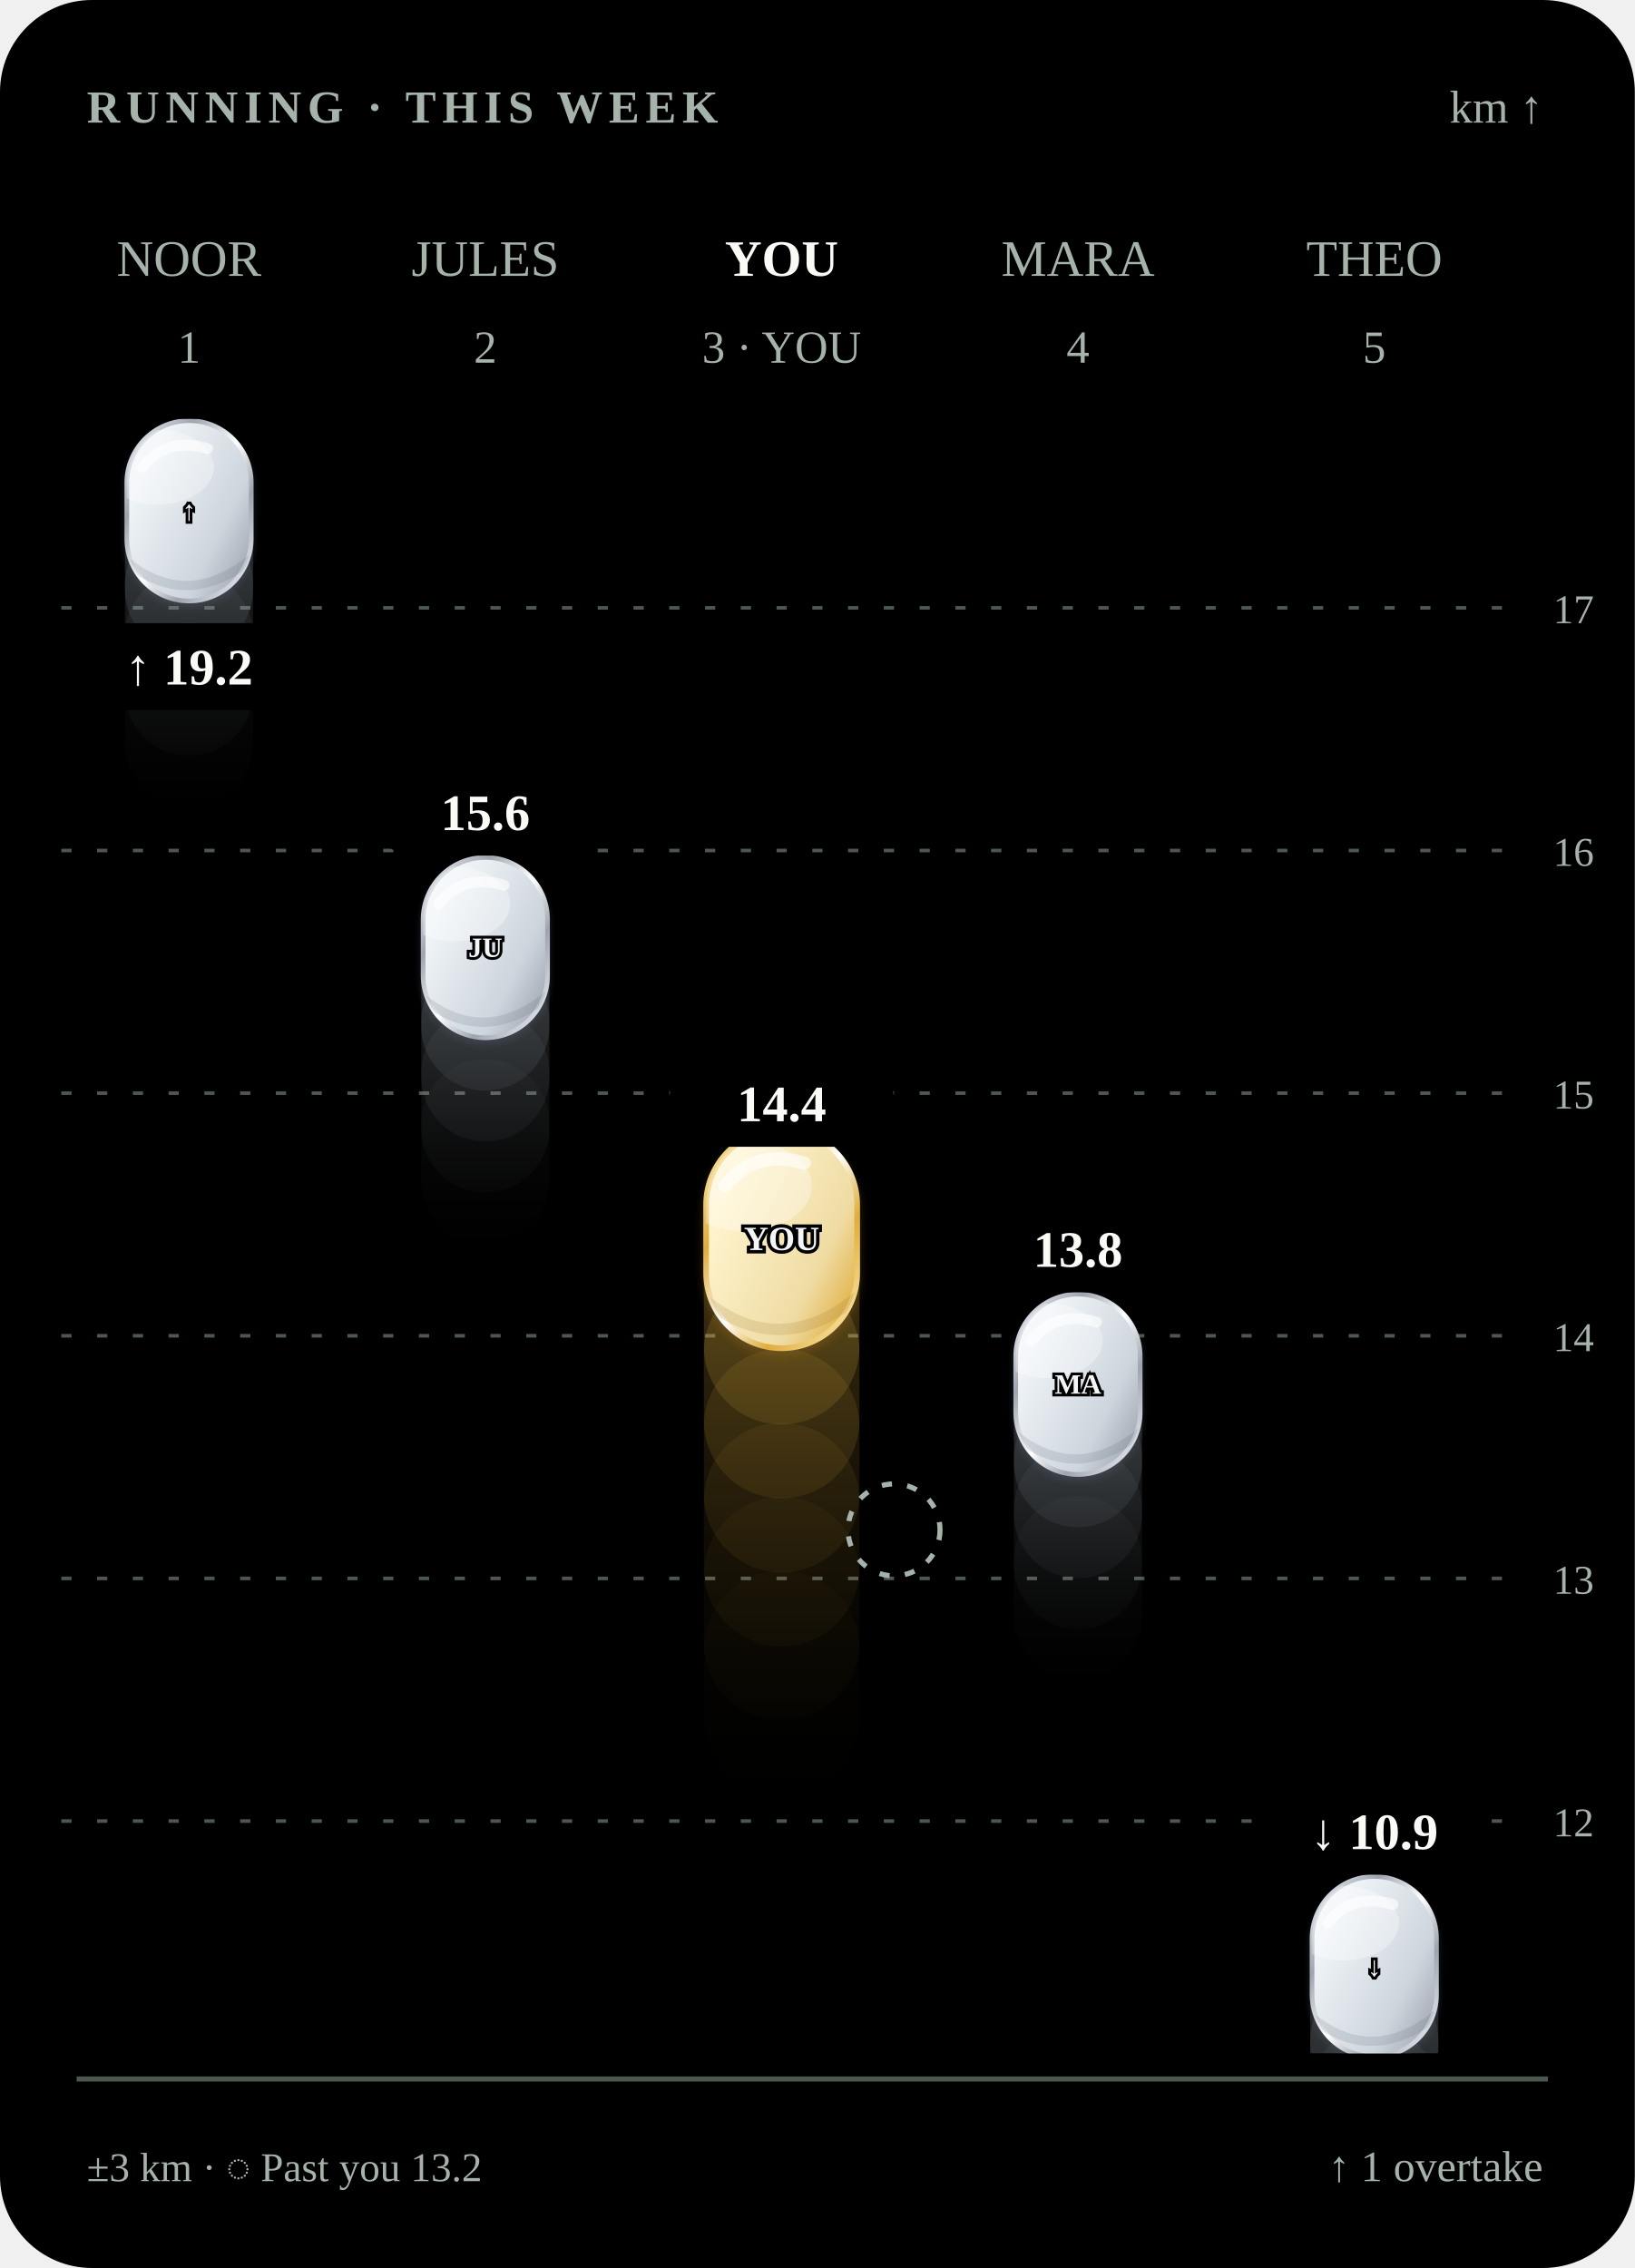
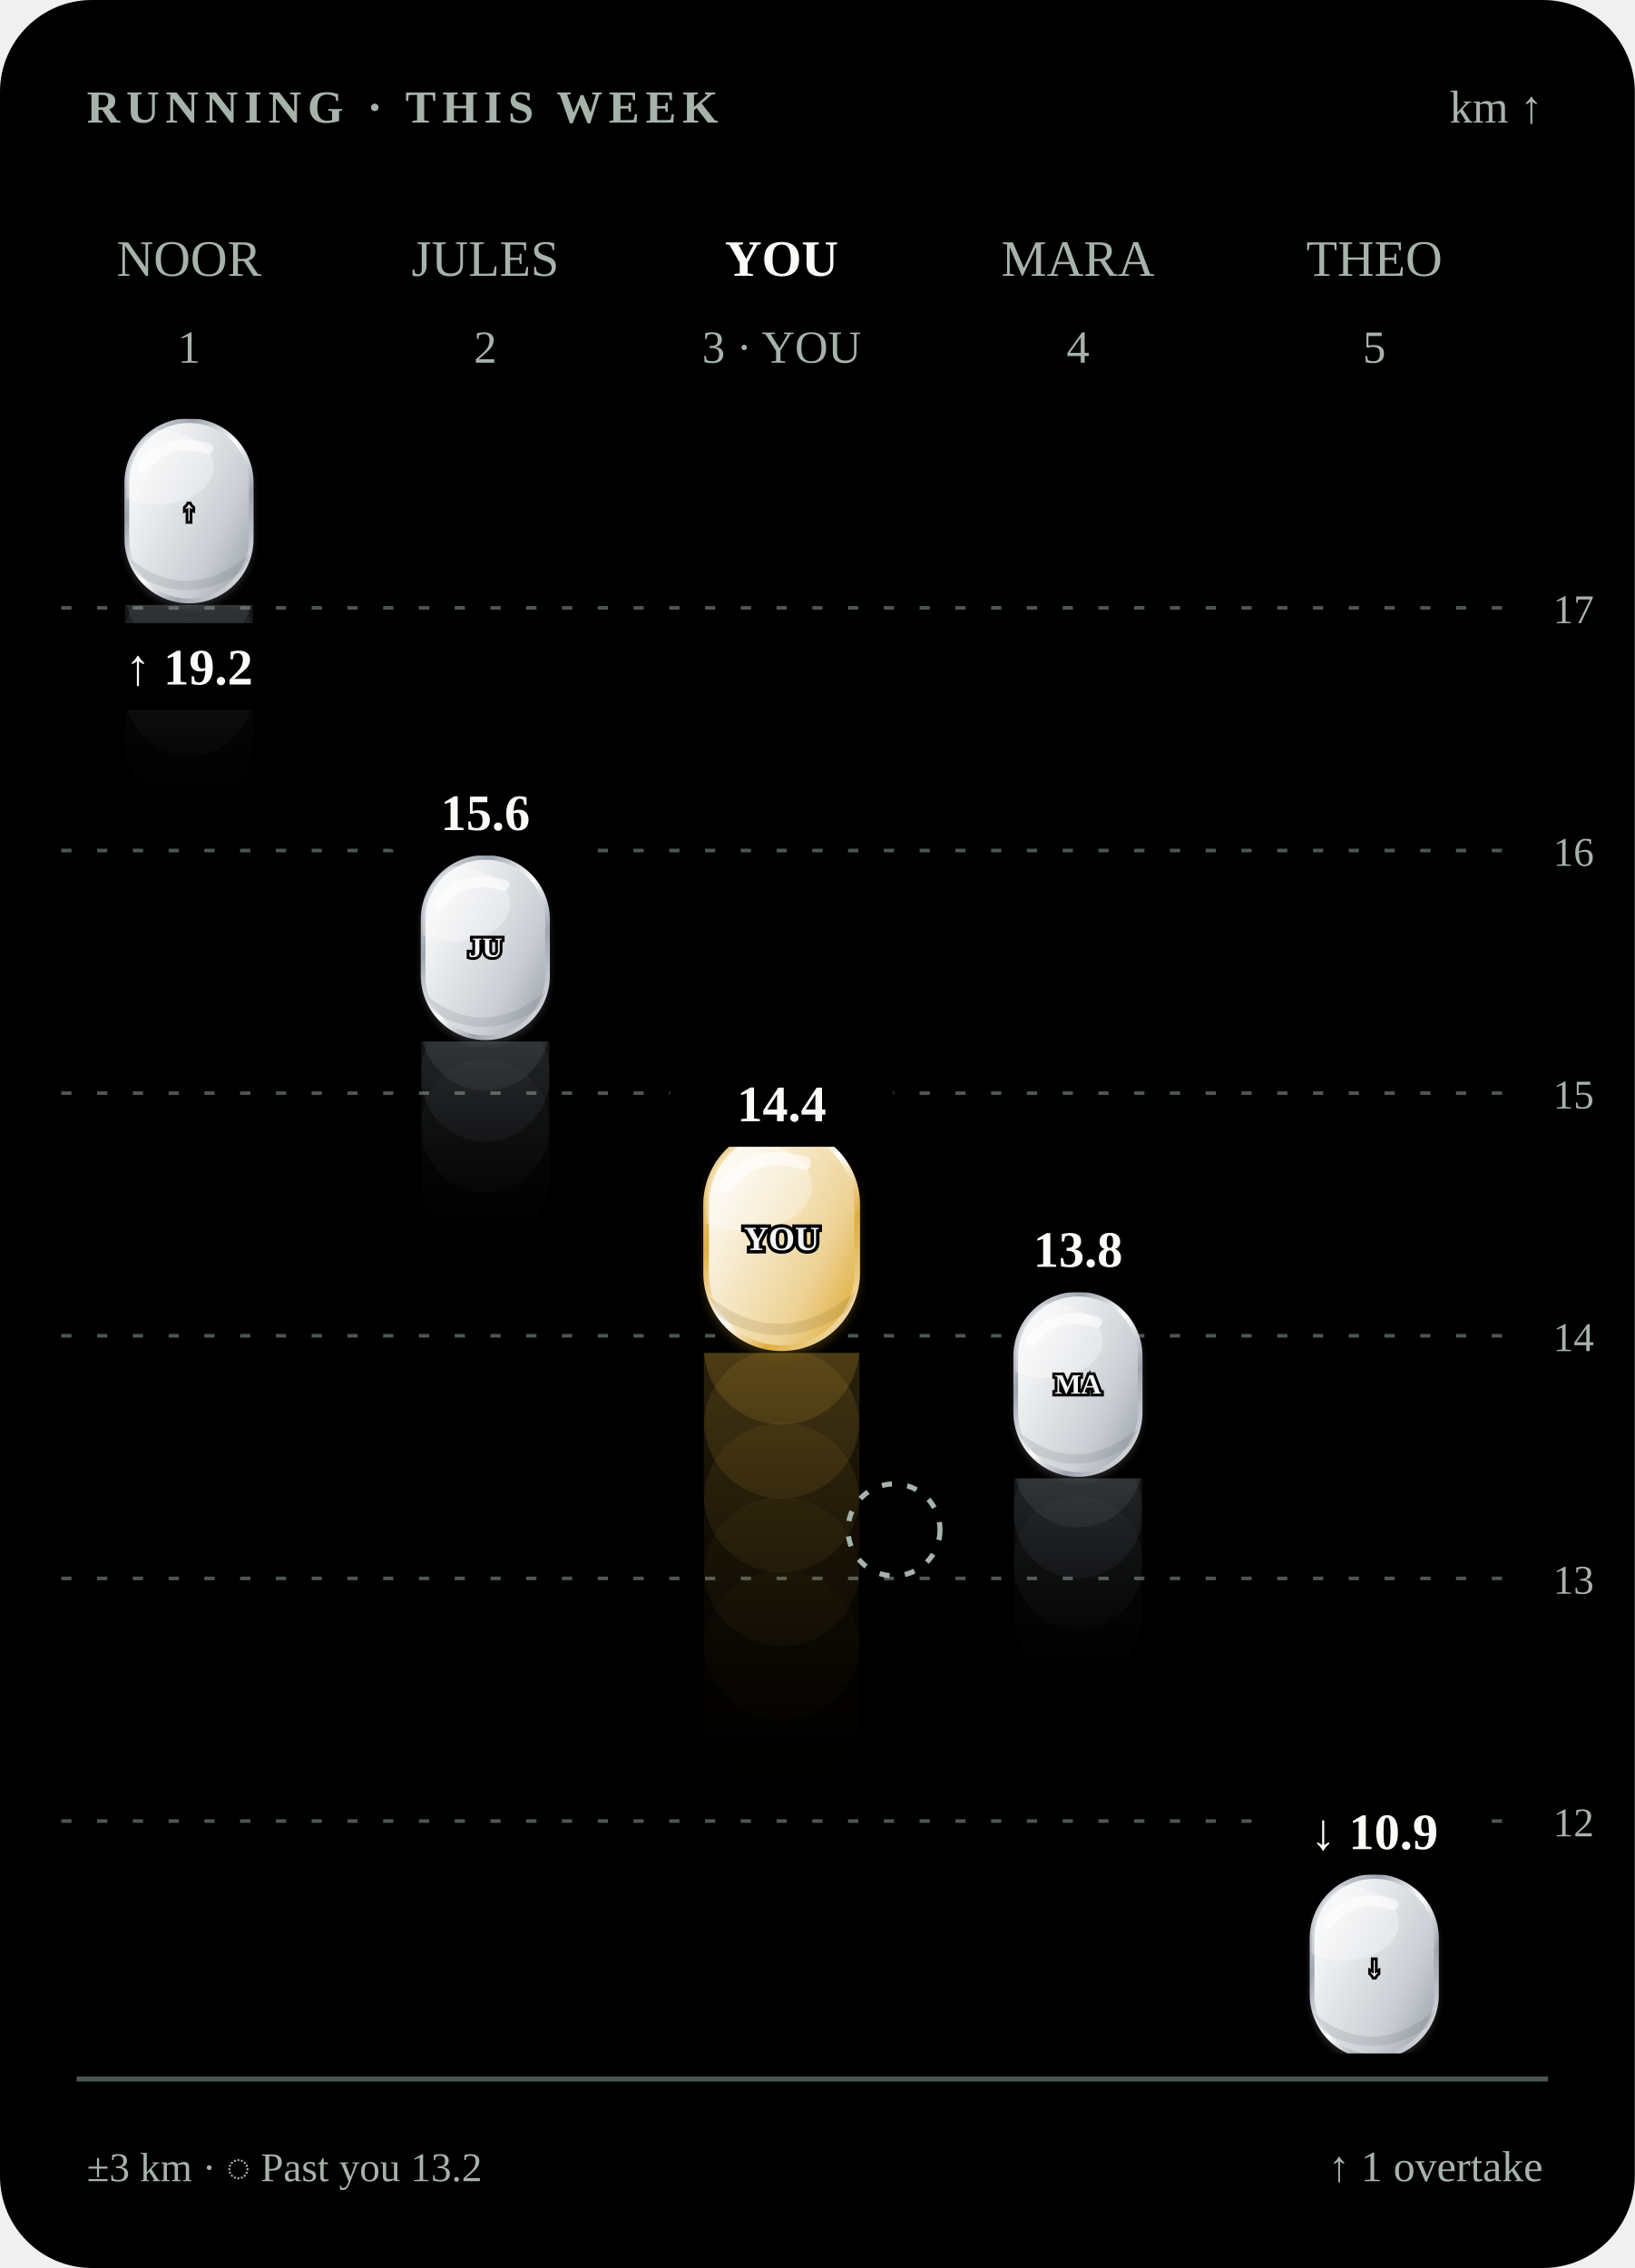
<svg xmlns="http://www.w3.org/2000/svg" viewBox="0 0 320 444" role="img" aria-label="Contour chase: fictional weekly running field. You are place 3, 14.4 km. 1 overtakes. Higher means more distance. Past you is not ranked.">
  <defs>
-     <linearGradient id="«finish-field-4trueR0»-wake" x1="0" y1="0" x2="0" y2="1">
+     <linearGradient id="«finish-field-2trueR0»-wake" x1="0" y1="0" x2="0" y2="1">
      <stop stop-color="#f1c75b" stop-opacity=".65" />
      <stop offset="1" stop-color="#f1c75b" stop-opacity="0" />
    </linearGradient>
-     <linearGradient id="«finish-field-4trueR0»-peer" x1="0" y1="0" x2="0" y2="1">
+     <linearGradient id="«finish-field-2trueR0»-peer" x1="0" y1="0" x2="0" y2="1">
      <stop stop-color="#819486" stop-opacity=".3" />
      <stop offset="1" stop-color="#819486" stop-opacity="0" />
    </linearGradient>
-     <clipPath id="«finish-field-4trueR0»-field">
+     <clipPath id="«finish-field-2trueR0»-field">
      <rect x="8" y="82" width="294" height="320" rx="12" />
    </clipPath>
  </defs>
  <rect width="320" height="444" rx="18" fill="#000000" />
  <text x="17" y="24" fill="#a6b3aa" font-size="9" font-weight="600" letter-spacing="1.2">RUNNING · THIS WEEK</text>
  <text x="302" y="24" text-anchor="end" fill="#a6b3aa" font-size="9">km ↑</text>
  <g>
    <text x="37" y="54" text-anchor="middle" fill="#a6b3aa" font-size="10" font-weight="500">NOOR</text>
    <text x="37" y="71" text-anchor="middle" fill="#a6b3aa" font-size="9">1</text>
  </g>
  <g>
    <text x="95" y="54" text-anchor="middle" fill="#a6b3aa" font-size="10" font-weight="500">JULES</text>
    <text x="95" y="71" text-anchor="middle" fill="#a6b3aa" font-size="9">2</text>
  </g>
  <g>
    <text x="153" y="54" text-anchor="middle" fill="#fafaf7" font-size="10" font-weight="800">YOU</text>
    <text x="153" y="71" text-anchor="middle" fill="#a6b3aa" font-size="9">3 · YOU</text>
  </g>
  <g>
    <text x="211" y="54" text-anchor="middle" fill="#a6b3aa" font-size="10" font-weight="500">MARA</text>
    <text x="211" y="71" text-anchor="middle" fill="#a6b3aa" font-size="9">4</text>
  </g>
  <g>
    <text x="269" y="54" text-anchor="middle" fill="#a6b3aa" font-size="10" font-weight="500">THEO</text>
    <text x="269" y="71" text-anchor="middle" fill="#a6b3aa" font-size="9">5</text>
  </g>
  <g>
    <path d="M12 356.5H294" stroke="#4c5750" stroke-width="0.7" stroke-dasharray="2 5" />
    <text x="308" y="359.5" text-anchor="middle" font-size="8" fill="#a6b3aa">12</text>
  </g>
  <g>
    <path d="M12 309H294" stroke="#4c5750" stroke-width="0.7" stroke-dasharray="2 5" />
    <text x="308" y="312" text-anchor="middle" font-size="8" fill="#a6b3aa">13</text>
  </g>
  <g>
    <path d="M12 261.5H294" stroke="#4c5750" stroke-width="0.7" stroke-dasharray="2 5" />
    <text x="308" y="264.5" text-anchor="middle" font-size="8" fill="#a6b3aa">14</text>
  </g>
  <g>
    <path d="M12 214H294" stroke="#4c5750" stroke-width="0.7" stroke-dasharray="2 5" />
    <text x="308" y="217" text-anchor="middle" font-size="8" fill="#a6b3aa">15</text>
  </g>
  <g>
    <path d="M12 166.5H294" stroke="#4c5750" stroke-width="0.7" stroke-dasharray="2 5" />
    <text x="308" y="169.5" text-anchor="middle" font-size="8" fill="#a6b3aa">16</text>
  </g>
  <g>
    <path d="M12 119H294" stroke="#4c5750" stroke-width="0.7" stroke-dasharray="2 5" />
    <text x="308" y="122" text-anchor="middle" font-size="8" fill="#a6b3aa">17</text>
  </g>
-   <g clip-path="url(#«finish-field-4trueR0»-field)">
+   <g clip-path="url(#«finish-field-2trueR0»-field)">
    <g>
      <g transform="translate(37 100) scale(0.6086957)" data-material-racer="silver">
        <defs>
-           <linearGradient id="«finish-field-4trueR15n»-body" x1="-0.5" y1="0" x2="0.9" y2="1">
+           <linearGradient id="«finish-field-2trueR15n»-body" x1="-0.5" y1="0" x2="0.9" y2="1">
            <stop offset="0" stop-color="#ffffff" stop-opacity="1" />
-             <stop offset="0.4" stop-color="#f0f4f7" stop-opacity="1" />
-             <stop offset="0.8" stop-color="#cdd5dd" stop-opacity="1" />
+             <stop offset="0.4" stop-color="#f3f4f5" stop-opacity="1" />
+             <stop offset="0.8" stop-color="#caced3" stop-opacity="1" />
            <stop offset="1" stop-color="#9fa5af" stop-opacity="1" />
          </linearGradient>
-           <linearGradient id="«finish-field-4trueR15n»-rim" x1="0" y1="0" x2="1" y2="1">
-             <stop stop-color="#f4f8ff" />
+           <linearGradient id="«finish-field-2trueR15n»-rim" x1="0" y1="0" x2="1" y2="1">
+             <stop stop-color="#ecedef" />
            <stop offset=".27" stop-color="#9fa5af" />
            <stop offset=".5" stop-color="#fff" />
            <stop offset=".7" stop-color="#9fa5af" />
-             <stop offset="1" stop-color="#f4f8ff" />
-           </linearGradient>
-           <linearGradient id="«finish-field-4trueR15n»-shine" gradientUnits="userSpaceOnUse" x1="-38" y1="-25" x2="25" y2="18">
+             <stop offset="1" stop-color="#ecedef" />
+           </linearGradient>
+           <linearGradient id="«finish-field-2trueR15n»-shine" gradientUnits="userSpaceOnUse" x1="-38" y1="-25" x2="25" y2="18">
            <stop stop-color="white" stop-opacity="0" />
            <stop offset=".36" stop-color="white" stop-opacity="0" />
            <stop offset=".48" stop-color="white" stop-opacity="0.35" />
            <stop offset=".57" stop-color="white" stop-opacity="0" />
            <stop offset="1" stop-color="white" stop-opacity="0" />
          </linearGradient>
-           <linearGradient id="«finish-field-4trueR15n»-fade" x1="0" y1="0" x2="0" y2="1">
+           <linearGradient id="«finish-field-2trueR15n»-fade" x1="0" y1="0" x2="0" y2="1">
            <stop stop-color="white" />
            <stop offset="1" stop-color="white" stop-opacity="0" />
          </linearGradient>
-           <mask id="«finish-field-4trueR15n»-wake" maskUnits="userSpaceOnUse" x="-35" y="-35" width="70" height="140.55">
-             <rect x="-35" y="-29" width="70" height="124.55" fill="url(#«finish-field-4trueR15n»-fade)" />
+           <mask id="«finish-field-2trueR15n»-wake" maskUnits="userSpaceOnUse" x="-35" y="-35" width="70" height="140.55">
+             <rect x="-35" y="-29" width="70" height="124.55" fill="url(#«finish-field-2trueR15n»-fade)" />
          </mask>
-           <clipPath id="«finish-field-4trueR15n»-clip">
+           <clipPath id="«finish-field-2trueR15n»-after-head" clipPathUnits="userSpaceOnUse">
+             <rect x="-40" y="30.2" width="80" height="145.55" />
+           </clipPath>
+           <clipPath id="«finish-field-2trueR15n»-clip">
            <rect x="-20" y="-29" width="40" height="58" rx="20" />
          </clipPath>
-           <filter id="«finish-field-4trueR15n»-shadow" x="-50%" y="-50%" width="200%" height="220%">
-             <feDropShadow dx="0" dy="1.5" stdDeviation="1.1" flood-color="#4a5668" flood-opacity="0.4" />
+           <filter id="«finish-field-2trueR15n»-shadow" x="-50%" y="-50%" width="200%" height="220%">
+             <feDropShadow dx="0" dy="1.5" stdDeviation="1.1" flood-color="#53565b" flood-opacity="0.4" />
          </filter>
-           <pattern id="«finish-field-4trueR15n»-grain" width="3" height="3" patternUnits="userSpaceOnUse">
-             <path d="M0 .4H3" stroke="#f4f8ff" stroke-opacity=".22" stroke-width=".35" />
+           <pattern id="«finish-field-2trueR15n»-grain" width="3" height="3" patternUnits="userSpaceOnUse">
+             <path d="M0 .4H3" stroke="#ecedef" stroke-opacity=".22" stroke-width=".35" />
          </pattern>
        </defs>
-         <g mask="url(#«finish-field-4trueR15n»-wake)">
-           <g style="transform:translateY(16.3875px);opacity:0.6;--echo-distance:65.55px;animation-duration:1.32s;animation-delay:0s">
-             <rect x="-20" y="-29" width="40" height="58" rx="20" fill="#9fa5af" opacity="0.55" stroke="#9fa5af" stroke-width="1.2" />
-           </g>
-           <g style="transform:translateY(32.775px);opacity:0.48;--echo-distance:65.55px;animation-duration:1.32s;animation-delay:-0.33s">
-             <rect x="-20" y="-29" width="40" height="58" rx="20" fill="#9fa5af" opacity="0.55" stroke="#9fa5af" stroke-width="1.2" />
-           </g>
-           <g style="transform:translateY(49.1625px);opacity:0.36;--echo-distance:65.55px;animation-duration:1.32s;animation-delay:-0.66s">
-             <rect x="-20" y="-29" width="40" height="58" rx="20" fill="#9fa5af" opacity="0.55" stroke="#9fa5af" stroke-width="1.2" />
-           </g>
-           <g style="transform:translateY(65.55px);opacity:0.24;--echo-distance:65.55px;animation-duration:1.32s;animation-delay:-0.99s">
-             <rect x="-20" y="-29" width="40" height="58" rx="20" fill="#9fa5af" opacity="0.55" stroke="#9fa5af" stroke-width="1.2" />
-           </g>
-         </g>
-         <g filter="url(#«finish-field-4trueR15n»-shadow)">
-           <rect x="-20" y="-29" width="40" height="58" rx="20" fill="url(#«finish-field-4trueR15n»-body)" stroke="url(#«finish-field-4trueR15n»-rim)" stroke-width="1.5" />
-           <g clip-path="url(#«finish-field-4trueR15n»-clip)">
+         <g clip-path="url(#«finish-field-2trueR15n»-after-head)" data-wake-start="30.2">
+           <g mask="url(#«finish-field-2trueR15n»-wake)">
+             <g style="transform:translateY(16.3875px);opacity:0.6;--echo-distance:65.55px;animation-duration:1.32s;animation-delay:0s">
+               <rect x="-20" y="-29" width="40" height="58" rx="20" fill="#9fa5af" opacity="0.55" stroke="#9fa5af" stroke-width="1.2" />
+             </g>
+             <g style="transform:translateY(32.775px);opacity:0.48;--echo-distance:65.55px;animation-duration:1.32s;animation-delay:-0.33s">
+               <rect x="-20" y="-29" width="40" height="58" rx="20" fill="#9fa5af" opacity="0.55" stroke="#9fa5af" stroke-width="1.2" />
+             </g>
+             <g style="transform:translateY(49.1625px);opacity:0.36;--echo-distance:65.55px;animation-duration:1.32s;animation-delay:-0.66s">
+               <rect x="-20" y="-29" width="40" height="58" rx="20" fill="#9fa5af" opacity="0.55" stroke="#9fa5af" stroke-width="1.2" />
+             </g>
+             <g style="transform:translateY(65.55px);opacity:0.24;--echo-distance:65.55px;animation-duration:1.32s;animation-delay:-0.99s">
+               <rect x="-20" y="-29" width="40" height="58" rx="20" fill="#9fa5af" opacity="0.55" stroke="#9fa5af" stroke-width="1.2" />
+             </g>
+           </g>
+         </g>
+         <g filter="url(#«finish-field-2trueR15n»-shadow)">
+           <rect x="-20" y="-29" width="40" height="58" rx="20" fill="url(#«finish-field-2trueR15n»-body)" stroke="url(#«finish-field-2trueR15n»-rim)" stroke-width="1.5" />
+           <g clip-path="url(#«finish-field-2trueR15n»-clip)">
            <ellipse cx="-10" cy="-14" rx="18" ry="12" fill="white" opacity="0.32" />
            <path d="M-15-14Q-7-24 6-20" fill="none" stroke="white" stroke-width="3.5" stroke-linecap="round" opacity="0.6" />
-             <path d="M-23 14Q0 35 24 12" fill="none" stroke="#4a5668" stroke-width="3" opacity=".15" />
+             <path d="M-23 14Q0 35 24 12" fill="none" stroke="#53565b" stroke-width="3" opacity=".15" />
          </g>
        </g>
        <text x="0" y="3" text-anchor="middle" fill="#f4f5f6" stroke="#000000" stroke-width="1.8" paint-order="stroke" font-size="9" font-weight="800">↑</text>
      </g>
      <g display="none">
        <circle cx="37" cy="114" r="14" fill="none" stroke="#819486" stroke-width="1.4" opacity="0.35" />
        <circle cx="37" cy="127" r="14" fill="none" stroke="#819486" stroke-width="1.4" opacity="0.2" />
        <circle cx="37" cy="100" r="14" fill="#fafaf7" stroke="#819486" stroke-width="1.5" />
        <text x="37" y="103" text-anchor="middle" font-size="8.5" font-weight="700" fill="#fafaf7">↑</text>
      </g>
      <rect x="15" y="122" width="44" height="17" rx="8" fill="#000000" />
      <text x="37" y="134" text-anchor="middle" font-size="10" font-weight="700" fill="#fafaf7">↑ 19.2</text>
    </g>
    <g>
      <g transform="translate(95 185.5) scale(0.6086957)" data-material-racer="silver">
        <defs>
-           <linearGradient id="«finish-field-4trueR19n»-body" x1="-0.5" y1="0" x2="0.9" y2="1">
+           <linearGradient id="«finish-field-2trueR19n»-body" x1="-0.5" y1="0" x2="0.9" y2="1">
            <stop offset="0" stop-color="#ffffff" stop-opacity="1" />
-             <stop offset="0.4" stop-color="#f0f4f7" stop-opacity="1" />
-             <stop offset="0.8" stop-color="#cdd5dd" stop-opacity="1" />
+             <stop offset="0.4" stop-color="#f3f4f5" stop-opacity="1" />
+             <stop offset="0.8" stop-color="#caced3" stop-opacity="1" />
            <stop offset="1" stop-color="#9fa5af" stop-opacity="1" />
          </linearGradient>
-           <linearGradient id="«finish-field-4trueR19n»-rim" x1="0" y1="0" x2="1" y2="1">
-             <stop stop-color="#f4f8ff" />
+           <linearGradient id="«finish-field-2trueR19n»-rim" x1="0" y1="0" x2="1" y2="1">
+             <stop stop-color="#ecedef" />
            <stop offset=".27" stop-color="#9fa5af" />
            <stop offset=".5" stop-color="#fff" />
            <stop offset=".7" stop-color="#9fa5af" />
-             <stop offset="1" stop-color="#f4f8ff" />
-           </linearGradient>
-           <linearGradient id="«finish-field-4trueR19n»-shine" gradientUnits="userSpaceOnUse" x1="-38" y1="-25" x2="25" y2="18">
+             <stop offset="1" stop-color="#ecedef" />
+           </linearGradient>
+           <linearGradient id="«finish-field-2trueR19n»-shine" gradientUnits="userSpaceOnUse" x1="-38" y1="-25" x2="25" y2="18">
            <stop stop-color="white" stop-opacity="0" />
            <stop offset=".36" stop-color="white" stop-opacity="0" />
            <stop offset=".48" stop-color="white" stop-opacity="0.35" />
            <stop offset=".57" stop-color="white" stop-opacity="0" />
            <stop offset="1" stop-color="white" stop-opacity="0" />
          </linearGradient>
-           <linearGradient id="«finish-field-4trueR19n»-fade" x1="0" y1="0" x2="0" y2="1">
+           <linearGradient id="«finish-field-2trueR19n»-fade" x1="0" y1="0" x2="0" y2="1">
            <stop stop-color="white" />
            <stop offset="1" stop-color="white" stop-opacity="0" />
          </linearGradient>
-           <mask id="«finish-field-4trueR19n»-wake" maskUnits="userSpaceOnUse" x="-35" y="-35" width="70" height="140.55">
-             <rect x="-35" y="-29" width="70" height="124.55" fill="url(#«finish-field-4trueR19n»-fade)" />
+           <mask id="«finish-field-2trueR19n»-wake" maskUnits="userSpaceOnUse" x="-35" y="-35" width="70" height="140.55">
+             <rect x="-35" y="-29" width="70" height="124.55" fill="url(#«finish-field-2trueR19n»-fade)" />
          </mask>
-           <clipPath id="«finish-field-4trueR19n»-clip">
+           <clipPath id="«finish-field-2trueR19n»-after-head" clipPathUnits="userSpaceOnUse">
+             <rect x="-40" y="30.2" width="80" height="145.55" />
+           </clipPath>
+           <clipPath id="«finish-field-2trueR19n»-clip">
            <rect x="-20" y="-29" width="40" height="58" rx="20" />
          </clipPath>
-           <filter id="«finish-field-4trueR19n»-shadow" x="-50%" y="-50%" width="200%" height="220%">
-             <feDropShadow dx="0" dy="1.5" stdDeviation="1.1" flood-color="#4a5668" flood-opacity="0.4" />
+           <filter id="«finish-field-2trueR19n»-shadow" x="-50%" y="-50%" width="200%" height="220%">
+             <feDropShadow dx="0" dy="1.5" stdDeviation="1.1" flood-color="#53565b" flood-opacity="0.4" />
          </filter>
-           <pattern id="«finish-field-4trueR19n»-grain" width="3" height="3" patternUnits="userSpaceOnUse">
-             <path d="M0 .4H3" stroke="#f4f8ff" stroke-opacity=".22" stroke-width=".35" />
+           <pattern id="«finish-field-2trueR19n»-grain" width="3" height="3" patternUnits="userSpaceOnUse">
+             <path d="M0 .4H3" stroke="#ecedef" stroke-opacity=".22" stroke-width=".35" />
          </pattern>
        </defs>
-         <g mask="url(#«finish-field-4trueR19n»-wake)">
-           <g style="transform:translateY(16.3875px);opacity:0.6;--echo-distance:65.55px;animation-duration:1.32s;animation-delay:0s">
-             <rect x="-20" y="-29" width="40" height="58" rx="20" fill="#9fa5af" opacity="0.55" stroke="#9fa5af" stroke-width="1.2" />
-           </g>
-           <g style="transform:translateY(32.775px);opacity:0.48;--echo-distance:65.55px;animation-duration:1.32s;animation-delay:-0.33s">
-             <rect x="-20" y="-29" width="40" height="58" rx="20" fill="#9fa5af" opacity="0.55" stroke="#9fa5af" stroke-width="1.2" />
-           </g>
-           <g style="transform:translateY(49.1625px);opacity:0.36;--echo-distance:65.55px;animation-duration:1.32s;animation-delay:-0.66s">
-             <rect x="-20" y="-29" width="40" height="58" rx="20" fill="#9fa5af" opacity="0.55" stroke="#9fa5af" stroke-width="1.2" />
-           </g>
-           <g style="transform:translateY(65.55px);opacity:0.24;--echo-distance:65.55px;animation-duration:1.32s;animation-delay:-0.99s">
-             <rect x="-20" y="-29" width="40" height="58" rx="20" fill="#9fa5af" opacity="0.55" stroke="#9fa5af" stroke-width="1.2" />
-           </g>
-         </g>
-         <g filter="url(#«finish-field-4trueR19n»-shadow)">
-           <rect x="-20" y="-29" width="40" height="58" rx="20" fill="url(#«finish-field-4trueR19n»-body)" stroke="url(#«finish-field-4trueR19n»-rim)" stroke-width="1.5" />
-           <g clip-path="url(#«finish-field-4trueR19n»-clip)">
+         <g clip-path="url(#«finish-field-2trueR19n»-after-head)" data-wake-start="30.2">
+           <g mask="url(#«finish-field-2trueR19n»-wake)">
+             <g style="transform:translateY(16.3875px);opacity:0.6;--echo-distance:65.55px;animation-duration:1.32s;animation-delay:0s">
+               <rect x="-20" y="-29" width="40" height="58" rx="20" fill="#9fa5af" opacity="0.55" stroke="#9fa5af" stroke-width="1.2" />
+             </g>
+             <g style="transform:translateY(32.775px);opacity:0.48;--echo-distance:65.55px;animation-duration:1.32s;animation-delay:-0.33s">
+               <rect x="-20" y="-29" width="40" height="58" rx="20" fill="#9fa5af" opacity="0.55" stroke="#9fa5af" stroke-width="1.2" />
+             </g>
+             <g style="transform:translateY(49.1625px);opacity:0.36;--echo-distance:65.55px;animation-duration:1.32s;animation-delay:-0.66s">
+               <rect x="-20" y="-29" width="40" height="58" rx="20" fill="#9fa5af" opacity="0.55" stroke="#9fa5af" stroke-width="1.2" />
+             </g>
+             <g style="transform:translateY(65.55px);opacity:0.24;--echo-distance:65.55px;animation-duration:1.32s;animation-delay:-0.99s">
+               <rect x="-20" y="-29" width="40" height="58" rx="20" fill="#9fa5af" opacity="0.55" stroke="#9fa5af" stroke-width="1.2" />
+             </g>
+           </g>
+         </g>
+         <g filter="url(#«finish-field-2trueR19n»-shadow)">
+           <rect x="-20" y="-29" width="40" height="58" rx="20" fill="url(#«finish-field-2trueR19n»-body)" stroke="url(#«finish-field-2trueR19n»-rim)" stroke-width="1.5" />
+           <g clip-path="url(#«finish-field-2trueR19n»-clip)">
            <ellipse cx="-10" cy="-14" rx="18" ry="12" fill="white" opacity="0.32" />
            <path d="M-15-14Q-7-24 6-20" fill="none" stroke="white" stroke-width="3.5" stroke-linecap="round" opacity="0.6" />
-             <path d="M-23 14Q0 35 24 12" fill="none" stroke="#4a5668" stroke-width="3" opacity=".15" />
+             <path d="M-23 14Q0 35 24 12" fill="none" stroke="#53565b" stroke-width="3" opacity=".15" />
          </g>
        </g>
        <text x="0" y="3" text-anchor="middle" fill="#f4f5f6" stroke="#000000" stroke-width="1.8" paint-order="stroke" font-size="9" font-weight="800">JU</text>
      </g>
      <g display="none">
        <circle cx="95" cy="199.5" r="14" fill="none" stroke="#819486" stroke-width="1.4" opacity="0.35" />
        <circle cx="95" cy="212.5" r="14" fill="none" stroke="#819486" stroke-width="1.4" opacity="0.2" />
        <circle cx="95" cy="185.5" r="14" fill="#fafaf7" stroke="#819486" stroke-width="1.5" />
        <text x="95" y="188.5" text-anchor="middle" font-size="8.5" font-weight="700" fill="#fafaf7">JU</text>
      </g>
      <rect x="73" y="150.5" width="44" height="17" rx="8" fill="#000000" />
      <text x="95" y="162.5" text-anchor="middle" font-size="10" font-weight="700" fill="#fafaf7">15.6</text>
    </g>
    <g>
      <g transform="translate(153 242.5) scale(0.7391304)" data-material-racer="gold">
        <defs>
-           <linearGradient id="«finish-field-4trueR1dn»-body" x1="-0.5" y1="0" x2="0.9" y2="1">
+           <linearGradient id="«finish-field-2trueR1dn»-body" x1="-0.5" y1="0" x2="0.9" y2="1">
            <stop offset="0" stop-color="#ffffff" stop-opacity="1" />
-             <stop offset="0.4" stop-color="#fff4ce" stop-opacity="1" />
-             <stop offset="0.8" stop-color="#efdca4" stop-opacity="1" />
+             <stop offset="0.4" stop-color="#fbf5e8" stop-opacity="1" />
+             <stop offset="0.8" stop-color="#edd294" stop-opacity="1" />
            <stop offset="1" stop-color="#dfad3c" stop-opacity="1" />
          </linearGradient>
-           <linearGradient id="«finish-field-4trueR1dn»-rim" x1="0" y1="0" x2="1" y2="1">
-             <stop stop-color="#fff2ba" />
+           <linearGradient id="«finish-field-2trueR1dn»-rim" x1="0" y1="0" x2="1" y2="1">
+             <stop stop-color="#f9efd8" />
            <stop offset=".27" stop-color="#dfad3c" />
            <stop offset=".5" stop-color="#fff" />
            <stop offset=".7" stop-color="#dfad3c" />
-             <stop offset="1" stop-color="#fff2ba" />
-           </linearGradient>
-           <linearGradient id="«finish-field-4trueR1dn»-shine" gradientUnits="userSpaceOnUse" x1="-38" y1="-25" x2="25" y2="18">
+             <stop offset="1" stop-color="#f9efd8" />
+           </linearGradient>
+           <linearGradient id="«finish-field-2trueR1dn»-shine" gradientUnits="userSpaceOnUse" x1="-38" y1="-25" x2="25" y2="18">
            <stop stop-color="white" stop-opacity="0" />
            <stop offset=".36" stop-color="white" stop-opacity="0" />
            <stop offset=".48" stop-color="white" stop-opacity="0.35" />
            <stop offset=".57" stop-color="white" stop-opacity="0" />
            <stop offset="1" stop-color="white" stop-opacity="0" />
          </linearGradient>
-           <linearGradient id="«finish-field-4trueR1dn»-fade" x1="0" y1="0" x2="0" y2="1">
+           <linearGradient id="«finish-field-2trueR1dn»-fade" x1="0" y1="0" x2="0" y2="1">
            <stop stop-color="white" />
            <stop offset="1" stop-color="white" stop-opacity="0" />
          </linearGradient>
-           <mask id="«finish-field-4trueR1dn»-wake" maskUnits="userSpaceOnUse" x="-35" y="-35" width="70" height="192.55">
-             <rect x="-35" y="-29" width="70" height="176.55" fill="url(#«finish-field-4trueR1dn»-fade)" />
+           <mask id="«finish-field-2trueR1dn»-wake" maskUnits="userSpaceOnUse" x="-35" y="-35" width="70" height="192.55">
+             <rect x="-35" y="-29" width="70" height="176.55" fill="url(#«finish-field-2trueR1dn»-fade)" />
          </mask>
-           <clipPath id="«finish-field-4trueR1dn»-clip">
+           <clipPath id="«finish-field-2trueR1dn»-after-head" clipPathUnits="userSpaceOnUse">
+             <rect x="-40" y="30.2" width="80" height="197.55" />
+           </clipPath>
+           <clipPath id="«finish-field-2trueR1dn»-clip">
            <rect x="-20" y="-29" width="40" height="58" rx="20" />
          </clipPath>
-           <filter id="«finish-field-4trueR1dn»-shadow" x="-50%" y="-50%" width="200%" height="220%">
-             <feDropShadow dx="0" dy="1.5" stdDeviation="1.1" flood-color="#886012" flood-opacity="0.4" />
+           <filter id="«finish-field-2trueR1dn»-shadow" x="-50%" y="-50%" width="200%" height="220%">
+             <feDropShadow dx="0" dy="1.5" stdDeviation="1.1" flood-color="#745a1f" flood-opacity="0.4" />
          </filter>
-           <pattern id="«finish-field-4trueR1dn»-grain" width="3" height="3" patternUnits="userSpaceOnUse">
-             <path d="M0 .4H3" stroke="#fff2ba" stroke-opacity=".22" stroke-width=".35" />
+           <pattern id="«finish-field-2trueR1dn»-grain" width="3" height="3" patternUnits="userSpaceOnUse">
+             <path d="M0 .4H3" stroke="#f9efd8" stroke-opacity=".22" stroke-width=".35" />
          </pattern>
        </defs>
-         <g mask="url(#«finish-field-4trueR1dn»-wake)">
-           <g style="transform:translateY(19.59167px);opacity:0.6;--echo-distance:117.55px;animation-duration:1.15s;animation-delay:0s">
-             <rect x="-20" y="-29" width="40" height="58" rx="20" fill="#dfad3c" opacity="0.55" stroke="#dfad3c" stroke-width="1.2" />
-           </g>
-           <g style="transform:translateY(39.18333px);opacity:0.514;--echo-distance:117.55px;animation-duration:1.15s;animation-delay:-0.192s">
-             <rect x="-20" y="-29" width="40" height="58" rx="20" fill="#dfad3c" opacity="0.55" stroke="#dfad3c" stroke-width="1.2" />
-           </g>
-           <g style="transform:translateY(58.775px);opacity:0.429;--echo-distance:117.55px;animation-duration:1.15s;animation-delay:-0.383s">
-             <rect x="-20" y="-29" width="40" height="58" rx="20" fill="#dfad3c" opacity="0.55" stroke="#dfad3c" stroke-width="1.2" />
-           </g>
-           <g style="transform:translateY(78.36667px);opacity:0.343;--echo-distance:117.55px;animation-duration:1.15s;animation-delay:-0.575s">
-             <rect x="-20" y="-29" width="40" height="58" rx="20" fill="#dfad3c" opacity="0.55" stroke="#dfad3c" stroke-width="1.2" />
-           </g>
-           <g style="transform:translateY(97.95833px);opacity:0.257;--echo-distance:117.55px;animation-duration:1.15s;animation-delay:-0.767s">
-             <rect x="-20" y="-29" width="40" height="58" rx="20" fill="#dfad3c" opacity="0.55" stroke="#dfad3c" stroke-width="1.2" />
-           </g>
-           <g style="transform:translateY(117.55px);opacity:0.171;--echo-distance:117.55px;animation-duration:1.15s;animation-delay:-0.958s">
-             <rect x="-20" y="-29" width="40" height="58" rx="20" fill="#dfad3c" opacity="0.55" stroke="#dfad3c" stroke-width="1.2" />
-           </g>
-         </g>
-         <g filter="url(#«finish-field-4trueR1dn»-shadow)">
-           <rect x="-20" y="-29" width="40" height="58" rx="20" fill="url(#«finish-field-4trueR1dn»-body)" stroke="url(#«finish-field-4trueR1dn»-rim)" stroke-width="1.5" />
-           <g clip-path="url(#«finish-field-4trueR1dn»-clip)">
+         <g clip-path="url(#«finish-field-2trueR1dn»-after-head)" data-wake-start="30.2">
+           <g mask="url(#«finish-field-2trueR1dn»-wake)">
+             <g style="transform:translateY(19.59167px);opacity:0.6;--echo-distance:117.55px;animation-duration:1.15s;animation-delay:0s">
+               <rect x="-20" y="-29" width="40" height="58" rx="20" fill="#dfad3c" opacity="0.55" stroke="#dfad3c" stroke-width="1.2" />
+             </g>
+             <g style="transform:translateY(39.18333px);opacity:0.514;--echo-distance:117.55px;animation-duration:1.15s;animation-delay:-0.192s">
+               <rect x="-20" y="-29" width="40" height="58" rx="20" fill="#dfad3c" opacity="0.55" stroke="#dfad3c" stroke-width="1.2" />
+             </g>
+             <g style="transform:translateY(58.775px);opacity:0.429;--echo-distance:117.55px;animation-duration:1.15s;animation-delay:-0.383s">
+               <rect x="-20" y="-29" width="40" height="58" rx="20" fill="#dfad3c" opacity="0.55" stroke="#dfad3c" stroke-width="1.2" />
+             </g>
+             <g style="transform:translateY(78.36667px);opacity:0.343;--echo-distance:117.55px;animation-duration:1.15s;animation-delay:-0.575s">
+               <rect x="-20" y="-29" width="40" height="58" rx="20" fill="#dfad3c" opacity="0.55" stroke="#dfad3c" stroke-width="1.2" />
+             </g>
+             <g style="transform:translateY(97.95833px);opacity:0.257;--echo-distance:117.55px;animation-duration:1.15s;animation-delay:-0.767s">
+               <rect x="-20" y="-29" width="40" height="58" rx="20" fill="#dfad3c" opacity="0.55" stroke="#dfad3c" stroke-width="1.2" />
+             </g>
+             <g style="transform:translateY(117.55px);opacity:0.171;--echo-distance:117.55px;animation-duration:1.15s;animation-delay:-0.958s">
+               <rect x="-20" y="-29" width="40" height="58" rx="20" fill="#dfad3c" opacity="0.55" stroke="#dfad3c" stroke-width="1.2" />
+             </g>
+           </g>
+         </g>
+         <g filter="url(#«finish-field-2trueR1dn»-shadow)">
+           <rect x="-20" y="-29" width="40" height="58" rx="20" fill="url(#«finish-field-2trueR1dn»-body)" stroke="url(#«finish-field-2trueR1dn»-rim)" stroke-width="1.5" />
+           <g clip-path="url(#«finish-field-2trueR1dn»-clip)">
            <ellipse cx="-10" cy="-14" rx="18" ry="12" fill="white" opacity="0.32" />
            <path d="M-15-14Q-7-24 6-20" fill="none" stroke="white" stroke-width="3.5" stroke-linecap="round" opacity="0.6" />
-             <path d="M-23 14Q0 35 24 12" fill="none" stroke="#886012" stroke-width="3" opacity=".15" />
+             <path d="M-23 14Q0 35 24 12" fill="none" stroke="#745a1f" stroke-width="3" opacity=".15" />
          </g>
        </g>
        <text x="0" y="3" text-anchor="middle" fill="#f4f5f6" stroke="#000000" stroke-width="1.8" paint-order="stroke" font-size="9" font-weight="800">YOU</text>
      </g>
      <g display="none">
        <circle cx="153" cy="256.5" r="14" fill="none" stroke="#f1c75b" stroke-width="1.4" opacity="0.35" />
        <circle cx="153" cy="269.5" r="14" fill="none" stroke="#f1c75b" stroke-width="1.4" opacity="0.2" />
        <circle cx="153" cy="242.5" r="17" fill="#fafaf7" stroke="#282f2c" stroke-width="2.5" />
        <text x="153" y="245.5" text-anchor="middle" font-size="8" font-weight="700" fill="#282f2c">YOU</text>
      </g>
      <rect x="131" y="207.5" width="44" height="17" rx="8" fill="#000000" />
      <text x="153" y="219.5" text-anchor="middle" font-size="10" font-weight="700" fill="#fafaf7">14.4</text>
    </g>
    <g>
      <g transform="translate(211 271) scale(0.6086957)" data-material-racer="silver">
        <defs>
-           <linearGradient id="«finish-field-4trueR1hn»-body" x1="-0.5" y1="0" x2="0.9" y2="1">
+           <linearGradient id="«finish-field-2trueR1hn»-body" x1="-0.5" y1="0" x2="0.9" y2="1">
            <stop offset="0" stop-color="#ffffff" stop-opacity="1" />
-             <stop offset="0.4" stop-color="#f0f4f7" stop-opacity="1" />
-             <stop offset="0.8" stop-color="#cdd5dd" stop-opacity="1" />
+             <stop offset="0.4" stop-color="#f3f4f5" stop-opacity="1" />
+             <stop offset="0.8" stop-color="#caced3" stop-opacity="1" />
            <stop offset="1" stop-color="#9fa5af" stop-opacity="1" />
          </linearGradient>
-           <linearGradient id="«finish-field-4trueR1hn»-rim" x1="0" y1="0" x2="1" y2="1">
-             <stop stop-color="#f4f8ff" />
+           <linearGradient id="«finish-field-2trueR1hn»-rim" x1="0" y1="0" x2="1" y2="1">
+             <stop stop-color="#ecedef" />
            <stop offset=".27" stop-color="#9fa5af" />
            <stop offset=".5" stop-color="#fff" />
            <stop offset=".7" stop-color="#9fa5af" />
-             <stop offset="1" stop-color="#f4f8ff" />
-           </linearGradient>
-           <linearGradient id="«finish-field-4trueR1hn»-shine" gradientUnits="userSpaceOnUse" x1="-38" y1="-25" x2="25" y2="18">
+             <stop offset="1" stop-color="#ecedef" />
+           </linearGradient>
+           <linearGradient id="«finish-field-2trueR1hn»-shine" gradientUnits="userSpaceOnUse" x1="-38" y1="-25" x2="25" y2="18">
            <stop stop-color="white" stop-opacity="0" />
            <stop offset=".36" stop-color="white" stop-opacity="0" />
            <stop offset=".48" stop-color="white" stop-opacity="0.35" />
            <stop offset=".57" stop-color="white" stop-opacity="0" />
            <stop offset="1" stop-color="white" stop-opacity="0" />
          </linearGradient>
-           <linearGradient id="«finish-field-4trueR1hn»-fade" x1="0" y1="0" x2="0" y2="1">
+           <linearGradient id="«finish-field-2trueR1hn»-fade" x1="0" y1="0" x2="0" y2="1">
            <stop stop-color="white" />
            <stop offset="1" stop-color="white" stop-opacity="0" />
          </linearGradient>
-           <mask id="«finish-field-4trueR1hn»-wake" maskUnits="userSpaceOnUse" x="-35" y="-35" width="70" height="140.55">
-             <rect x="-35" y="-29" width="70" height="124.55" fill="url(#«finish-field-4trueR1hn»-fade)" />
+           <mask id="«finish-field-2trueR1hn»-wake" maskUnits="userSpaceOnUse" x="-35" y="-35" width="70" height="140.55">
+             <rect x="-35" y="-29" width="70" height="124.55" fill="url(#«finish-field-2trueR1hn»-fade)" />
          </mask>
-           <clipPath id="«finish-field-4trueR1hn»-clip">
+           <clipPath id="«finish-field-2trueR1hn»-after-head" clipPathUnits="userSpaceOnUse">
+             <rect x="-40" y="30.2" width="80" height="145.55" />
+           </clipPath>
+           <clipPath id="«finish-field-2trueR1hn»-clip">
            <rect x="-20" y="-29" width="40" height="58" rx="20" />
          </clipPath>
-           <filter id="«finish-field-4trueR1hn»-shadow" x="-50%" y="-50%" width="200%" height="220%">
-             <feDropShadow dx="0" dy="1.5" stdDeviation="1.1" flood-color="#4a5668" flood-opacity="0.4" />
+           <filter id="«finish-field-2trueR1hn»-shadow" x="-50%" y="-50%" width="200%" height="220%">
+             <feDropShadow dx="0" dy="1.5" stdDeviation="1.1" flood-color="#53565b" flood-opacity="0.4" />
          </filter>
-           <pattern id="«finish-field-4trueR1hn»-grain" width="3" height="3" patternUnits="userSpaceOnUse">
-             <path d="M0 .4H3" stroke="#f4f8ff" stroke-opacity=".22" stroke-width=".35" />
+           <pattern id="«finish-field-2trueR1hn»-grain" width="3" height="3" patternUnits="userSpaceOnUse">
+             <path d="M0 .4H3" stroke="#ecedef" stroke-opacity=".22" stroke-width=".35" />
          </pattern>
        </defs>
-         <g mask="url(#«finish-field-4trueR1hn»-wake)">
-           <g style="transform:translateY(16.3875px);opacity:0.6;--echo-distance:65.55px;animation-duration:1.32s;animation-delay:0s">
-             <rect x="-20" y="-29" width="40" height="58" rx="20" fill="#9fa5af" opacity="0.55" stroke="#9fa5af" stroke-width="1.2" />
-           </g>
-           <g style="transform:translateY(32.775px);opacity:0.48;--echo-distance:65.55px;animation-duration:1.32s;animation-delay:-0.33s">
-             <rect x="-20" y="-29" width="40" height="58" rx="20" fill="#9fa5af" opacity="0.55" stroke="#9fa5af" stroke-width="1.2" />
-           </g>
-           <g style="transform:translateY(49.1625px);opacity:0.36;--echo-distance:65.55px;animation-duration:1.32s;animation-delay:-0.66s">
-             <rect x="-20" y="-29" width="40" height="58" rx="20" fill="#9fa5af" opacity="0.55" stroke="#9fa5af" stroke-width="1.2" />
-           </g>
-           <g style="transform:translateY(65.55px);opacity:0.24;--echo-distance:65.55px;animation-duration:1.32s;animation-delay:-0.99s">
-             <rect x="-20" y="-29" width="40" height="58" rx="20" fill="#9fa5af" opacity="0.55" stroke="#9fa5af" stroke-width="1.2" />
-           </g>
-         </g>
-         <g filter="url(#«finish-field-4trueR1hn»-shadow)">
-           <rect x="-20" y="-29" width="40" height="58" rx="20" fill="url(#«finish-field-4trueR1hn»-body)" stroke="url(#«finish-field-4trueR1hn»-rim)" stroke-width="1.5" />
-           <g clip-path="url(#«finish-field-4trueR1hn»-clip)">
+         <g clip-path="url(#«finish-field-2trueR1hn»-after-head)" data-wake-start="30.2">
+           <g mask="url(#«finish-field-2trueR1hn»-wake)">
+             <g style="transform:translateY(16.3875px);opacity:0.6;--echo-distance:65.55px;animation-duration:1.32s;animation-delay:0s">
+               <rect x="-20" y="-29" width="40" height="58" rx="20" fill="#9fa5af" opacity="0.55" stroke="#9fa5af" stroke-width="1.2" />
+             </g>
+             <g style="transform:translateY(32.775px);opacity:0.48;--echo-distance:65.55px;animation-duration:1.32s;animation-delay:-0.33s">
+               <rect x="-20" y="-29" width="40" height="58" rx="20" fill="#9fa5af" opacity="0.55" stroke="#9fa5af" stroke-width="1.2" />
+             </g>
+             <g style="transform:translateY(49.1625px);opacity:0.36;--echo-distance:65.55px;animation-duration:1.32s;animation-delay:-0.66s">
+               <rect x="-20" y="-29" width="40" height="58" rx="20" fill="#9fa5af" opacity="0.55" stroke="#9fa5af" stroke-width="1.2" />
+             </g>
+             <g style="transform:translateY(65.55px);opacity:0.24;--echo-distance:65.55px;animation-duration:1.32s;animation-delay:-0.99s">
+               <rect x="-20" y="-29" width="40" height="58" rx="20" fill="#9fa5af" opacity="0.55" stroke="#9fa5af" stroke-width="1.2" />
+             </g>
+           </g>
+         </g>
+         <g filter="url(#«finish-field-2trueR1hn»-shadow)">
+           <rect x="-20" y="-29" width="40" height="58" rx="20" fill="url(#«finish-field-2trueR1hn»-body)" stroke="url(#«finish-field-2trueR1hn»-rim)" stroke-width="1.5" />
+           <g clip-path="url(#«finish-field-2trueR1hn»-clip)">
            <ellipse cx="-10" cy="-14" rx="18" ry="12" fill="white" opacity="0.32" />
            <path d="M-15-14Q-7-24 6-20" fill="none" stroke="white" stroke-width="3.5" stroke-linecap="round" opacity="0.6" />
-             <path d="M-23 14Q0 35 24 12" fill="none" stroke="#4a5668" stroke-width="3" opacity=".15" />
+             <path d="M-23 14Q0 35 24 12" fill="none" stroke="#53565b" stroke-width="3" opacity=".15" />
          </g>
        </g>
        <text x="0" y="3" text-anchor="middle" fill="#f4f5f6" stroke="#000000" stroke-width="1.8" paint-order="stroke" font-size="9" font-weight="800">MA</text>
      </g>
      <g display="none">
        <circle cx="211" cy="285" r="14" fill="none" stroke="#819486" stroke-width="1.4" opacity="0.35" />
        <circle cx="211" cy="298" r="14" fill="none" stroke="#819486" stroke-width="1.4" opacity="0.2" />
        <circle cx="211" cy="271" r="14" fill="#fafaf7" stroke="#819486" stroke-width="1.5" />
        <text x="211" y="274" text-anchor="middle" font-size="8.5" font-weight="700" fill="#fafaf7">MA</text>
      </g>
      <rect x="189" y="236" width="44" height="17" rx="8" fill="#000000" />
      <text x="211" y="248" text-anchor="middle" font-size="10" font-weight="700" fill="#fafaf7">13.8</text>
    </g>
    <g>
      <g transform="translate(269 385) scale(0.6086957)" data-material-racer="silver">
        <defs>
-           <linearGradient id="«finish-field-4trueR1ln»-body" x1="-0.5" y1="0" x2="0.9" y2="1">
+           <linearGradient id="«finish-field-2trueR1ln»-body" x1="-0.5" y1="0" x2="0.9" y2="1">
            <stop offset="0" stop-color="#ffffff" stop-opacity="1" />
-             <stop offset="0.4" stop-color="#f0f4f7" stop-opacity="1" />
-             <stop offset="0.8" stop-color="#cdd5dd" stop-opacity="1" />
+             <stop offset="0.4" stop-color="#f3f4f5" stop-opacity="1" />
+             <stop offset="0.8" stop-color="#caced3" stop-opacity="1" />
            <stop offset="1" stop-color="#9fa5af" stop-opacity="1" />
          </linearGradient>
-           <linearGradient id="«finish-field-4trueR1ln»-rim" x1="0" y1="0" x2="1" y2="1">
-             <stop stop-color="#f4f8ff" />
+           <linearGradient id="«finish-field-2trueR1ln»-rim" x1="0" y1="0" x2="1" y2="1">
+             <stop stop-color="#ecedef" />
            <stop offset=".27" stop-color="#9fa5af" />
            <stop offset=".5" stop-color="#fff" />
            <stop offset=".7" stop-color="#9fa5af" />
-             <stop offset="1" stop-color="#f4f8ff" />
-           </linearGradient>
-           <linearGradient id="«finish-field-4trueR1ln»-shine" gradientUnits="userSpaceOnUse" x1="-38" y1="-25" x2="25" y2="18">
+             <stop offset="1" stop-color="#ecedef" />
+           </linearGradient>
+           <linearGradient id="«finish-field-2trueR1ln»-shine" gradientUnits="userSpaceOnUse" x1="-38" y1="-25" x2="25" y2="18">
            <stop stop-color="white" stop-opacity="0" />
            <stop offset=".36" stop-color="white" stop-opacity="0" />
            <stop offset=".48" stop-color="white" stop-opacity="0.35" />
            <stop offset=".57" stop-color="white" stop-opacity="0" />
            <stop offset="1" stop-color="white" stop-opacity="0" />
          </linearGradient>
-           <linearGradient id="«finish-field-4trueR1ln»-fade" x1="0" y1="0" x2="0" y2="1">
+           <linearGradient id="«finish-field-2trueR1ln»-fade" x1="0" y1="0" x2="0" y2="1">
            <stop stop-color="white" />
            <stop offset="1" stop-color="white" stop-opacity="0" />
          </linearGradient>
-           <mask id="«finish-field-4trueR1ln»-wake" maskUnits="userSpaceOnUse" x="-35" y="-35" width="70" height="140.55">
-             <rect x="-35" y="-29" width="70" height="124.55" fill="url(#«finish-field-4trueR1ln»-fade)" />
+           <mask id="«finish-field-2trueR1ln»-wake" maskUnits="userSpaceOnUse" x="-35" y="-35" width="70" height="140.55">
+             <rect x="-35" y="-29" width="70" height="124.55" fill="url(#«finish-field-2trueR1ln»-fade)" />
          </mask>
-           <clipPath id="«finish-field-4trueR1ln»-clip">
+           <clipPath id="«finish-field-2trueR1ln»-after-head" clipPathUnits="userSpaceOnUse">
+             <rect x="-40" y="30.2" width="80" height="145.55" />
+           </clipPath>
+           <clipPath id="«finish-field-2trueR1ln»-clip">
            <rect x="-20" y="-29" width="40" height="58" rx="20" />
          </clipPath>
-           <filter id="«finish-field-4trueR1ln»-shadow" x="-50%" y="-50%" width="200%" height="220%">
-             <feDropShadow dx="0" dy="1.5" stdDeviation="1.1" flood-color="#4a5668" flood-opacity="0.4" />
+           <filter id="«finish-field-2trueR1ln»-shadow" x="-50%" y="-50%" width="200%" height="220%">
+             <feDropShadow dx="0" dy="1.5" stdDeviation="1.1" flood-color="#53565b" flood-opacity="0.4" />
          </filter>
-           <pattern id="«finish-field-4trueR1ln»-grain" width="3" height="3" patternUnits="userSpaceOnUse">
-             <path d="M0 .4H3" stroke="#f4f8ff" stroke-opacity=".22" stroke-width=".35" />
+           <pattern id="«finish-field-2trueR1ln»-grain" width="3" height="3" patternUnits="userSpaceOnUse">
+             <path d="M0 .4H3" stroke="#ecedef" stroke-opacity=".22" stroke-width=".35" />
          </pattern>
        </defs>
-         <g mask="url(#«finish-field-4trueR1ln»-wake)">
-           <g style="transform:translateY(16.3875px);opacity:0.6;--echo-distance:65.55px;animation-duration:1.32s;animation-delay:0s">
-             <rect x="-20" y="-29" width="40" height="58" rx="20" fill="#9fa5af" opacity="0.55" stroke="#9fa5af" stroke-width="1.2" />
-           </g>
-           <g style="transform:translateY(32.775px);opacity:0.48;--echo-distance:65.55px;animation-duration:1.32s;animation-delay:-0.33s">
-             <rect x="-20" y="-29" width="40" height="58" rx="20" fill="#9fa5af" opacity="0.55" stroke="#9fa5af" stroke-width="1.2" />
-           </g>
-           <g style="transform:translateY(49.1625px);opacity:0.36;--echo-distance:65.55px;animation-duration:1.32s;animation-delay:-0.66s">
-             <rect x="-20" y="-29" width="40" height="58" rx="20" fill="#9fa5af" opacity="0.55" stroke="#9fa5af" stroke-width="1.2" />
-           </g>
-           <g style="transform:translateY(65.55px);opacity:0.24;--echo-distance:65.55px;animation-duration:1.32s;animation-delay:-0.99s">
-             <rect x="-20" y="-29" width="40" height="58" rx="20" fill="#9fa5af" opacity="0.55" stroke="#9fa5af" stroke-width="1.2" />
-           </g>
-         </g>
-         <g filter="url(#«finish-field-4trueR1ln»-shadow)">
-           <rect x="-20" y="-29" width="40" height="58" rx="20" fill="url(#«finish-field-4trueR1ln»-body)" stroke="url(#«finish-field-4trueR1ln»-rim)" stroke-width="1.5" />
-           <g clip-path="url(#«finish-field-4trueR1ln»-clip)">
+         <g clip-path="url(#«finish-field-2trueR1ln»-after-head)" data-wake-start="30.2">
+           <g mask="url(#«finish-field-2trueR1ln»-wake)">
+             <g style="transform:translateY(16.3875px);opacity:0.6;--echo-distance:65.55px;animation-duration:1.32s;animation-delay:0s">
+               <rect x="-20" y="-29" width="40" height="58" rx="20" fill="#9fa5af" opacity="0.55" stroke="#9fa5af" stroke-width="1.2" />
+             </g>
+             <g style="transform:translateY(32.775px);opacity:0.48;--echo-distance:65.55px;animation-duration:1.32s;animation-delay:-0.33s">
+               <rect x="-20" y="-29" width="40" height="58" rx="20" fill="#9fa5af" opacity="0.55" stroke="#9fa5af" stroke-width="1.2" />
+             </g>
+             <g style="transform:translateY(49.1625px);opacity:0.36;--echo-distance:65.55px;animation-duration:1.32s;animation-delay:-0.66s">
+               <rect x="-20" y="-29" width="40" height="58" rx="20" fill="#9fa5af" opacity="0.55" stroke="#9fa5af" stroke-width="1.2" />
+             </g>
+             <g style="transform:translateY(65.55px);opacity:0.24;--echo-distance:65.55px;animation-duration:1.32s;animation-delay:-0.99s">
+               <rect x="-20" y="-29" width="40" height="58" rx="20" fill="#9fa5af" opacity="0.55" stroke="#9fa5af" stroke-width="1.2" />
+             </g>
+           </g>
+         </g>
+         <g filter="url(#«finish-field-2trueR1ln»-shadow)">
+           <rect x="-20" y="-29" width="40" height="58" rx="20" fill="url(#«finish-field-2trueR1ln»-body)" stroke="url(#«finish-field-2trueR1ln»-rim)" stroke-width="1.5" />
+           <g clip-path="url(#«finish-field-2trueR1ln»-clip)">
            <ellipse cx="-10" cy="-14" rx="18" ry="12" fill="white" opacity="0.32" />
            <path d="M-15-14Q-7-24 6-20" fill="none" stroke="white" stroke-width="3.5" stroke-linecap="round" opacity="0.6" />
-             <path d="M-23 14Q0 35 24 12" fill="none" stroke="#4a5668" stroke-width="3" opacity=".15" />
+             <path d="M-23 14Q0 35 24 12" fill="none" stroke="#53565b" stroke-width="3" opacity=".15" />
          </g>
        </g>
        <text x="0" y="3" text-anchor="middle" fill="#f4f5f6" stroke="#000000" stroke-width="1.8" paint-order="stroke" font-size="9" font-weight="800">↓</text>
      </g>
      <g display="none">
        <circle cx="269" cy="399" r="14" fill="none" stroke="#819486" stroke-width="1.4" opacity="0.35" />
        <circle cx="269" cy="412" r="14" fill="none" stroke="#819486" stroke-width="1.4" opacity="0.2" />
        <circle cx="269" cy="385" r="14" fill="#fafaf7" stroke="#819486" stroke-width="1.5" />
        <text x="269" y="388" text-anchor="middle" font-size="8.5" font-weight="700" fill="#fafaf7">↓</text>
      </g>
      <rect x="247" y="350" width="44" height="17" rx="8" fill="#000000" />
      <text x="269" y="362" text-anchor="middle" font-size="10" font-weight="700" fill="#fafaf7">↓ 10.9</text>
    </g>
    <g>
      <circle cx="175" cy="299.5" r="9" stroke="#a6b3aa" fill="none" stroke-dasharray="2 3" />
    </g>
  </g>
  <path d="M15 407H303" stroke="#4c5750" />
  <text x="17" y="427" font-size="8" fill="#a6b3aa">±3 km · ◌ Past you 13.2</text>
  <text x="302" y="427" text-anchor="end" font-size="8.5" fill="#a6b3aa">↑ 1 overtake</text>
</svg>
